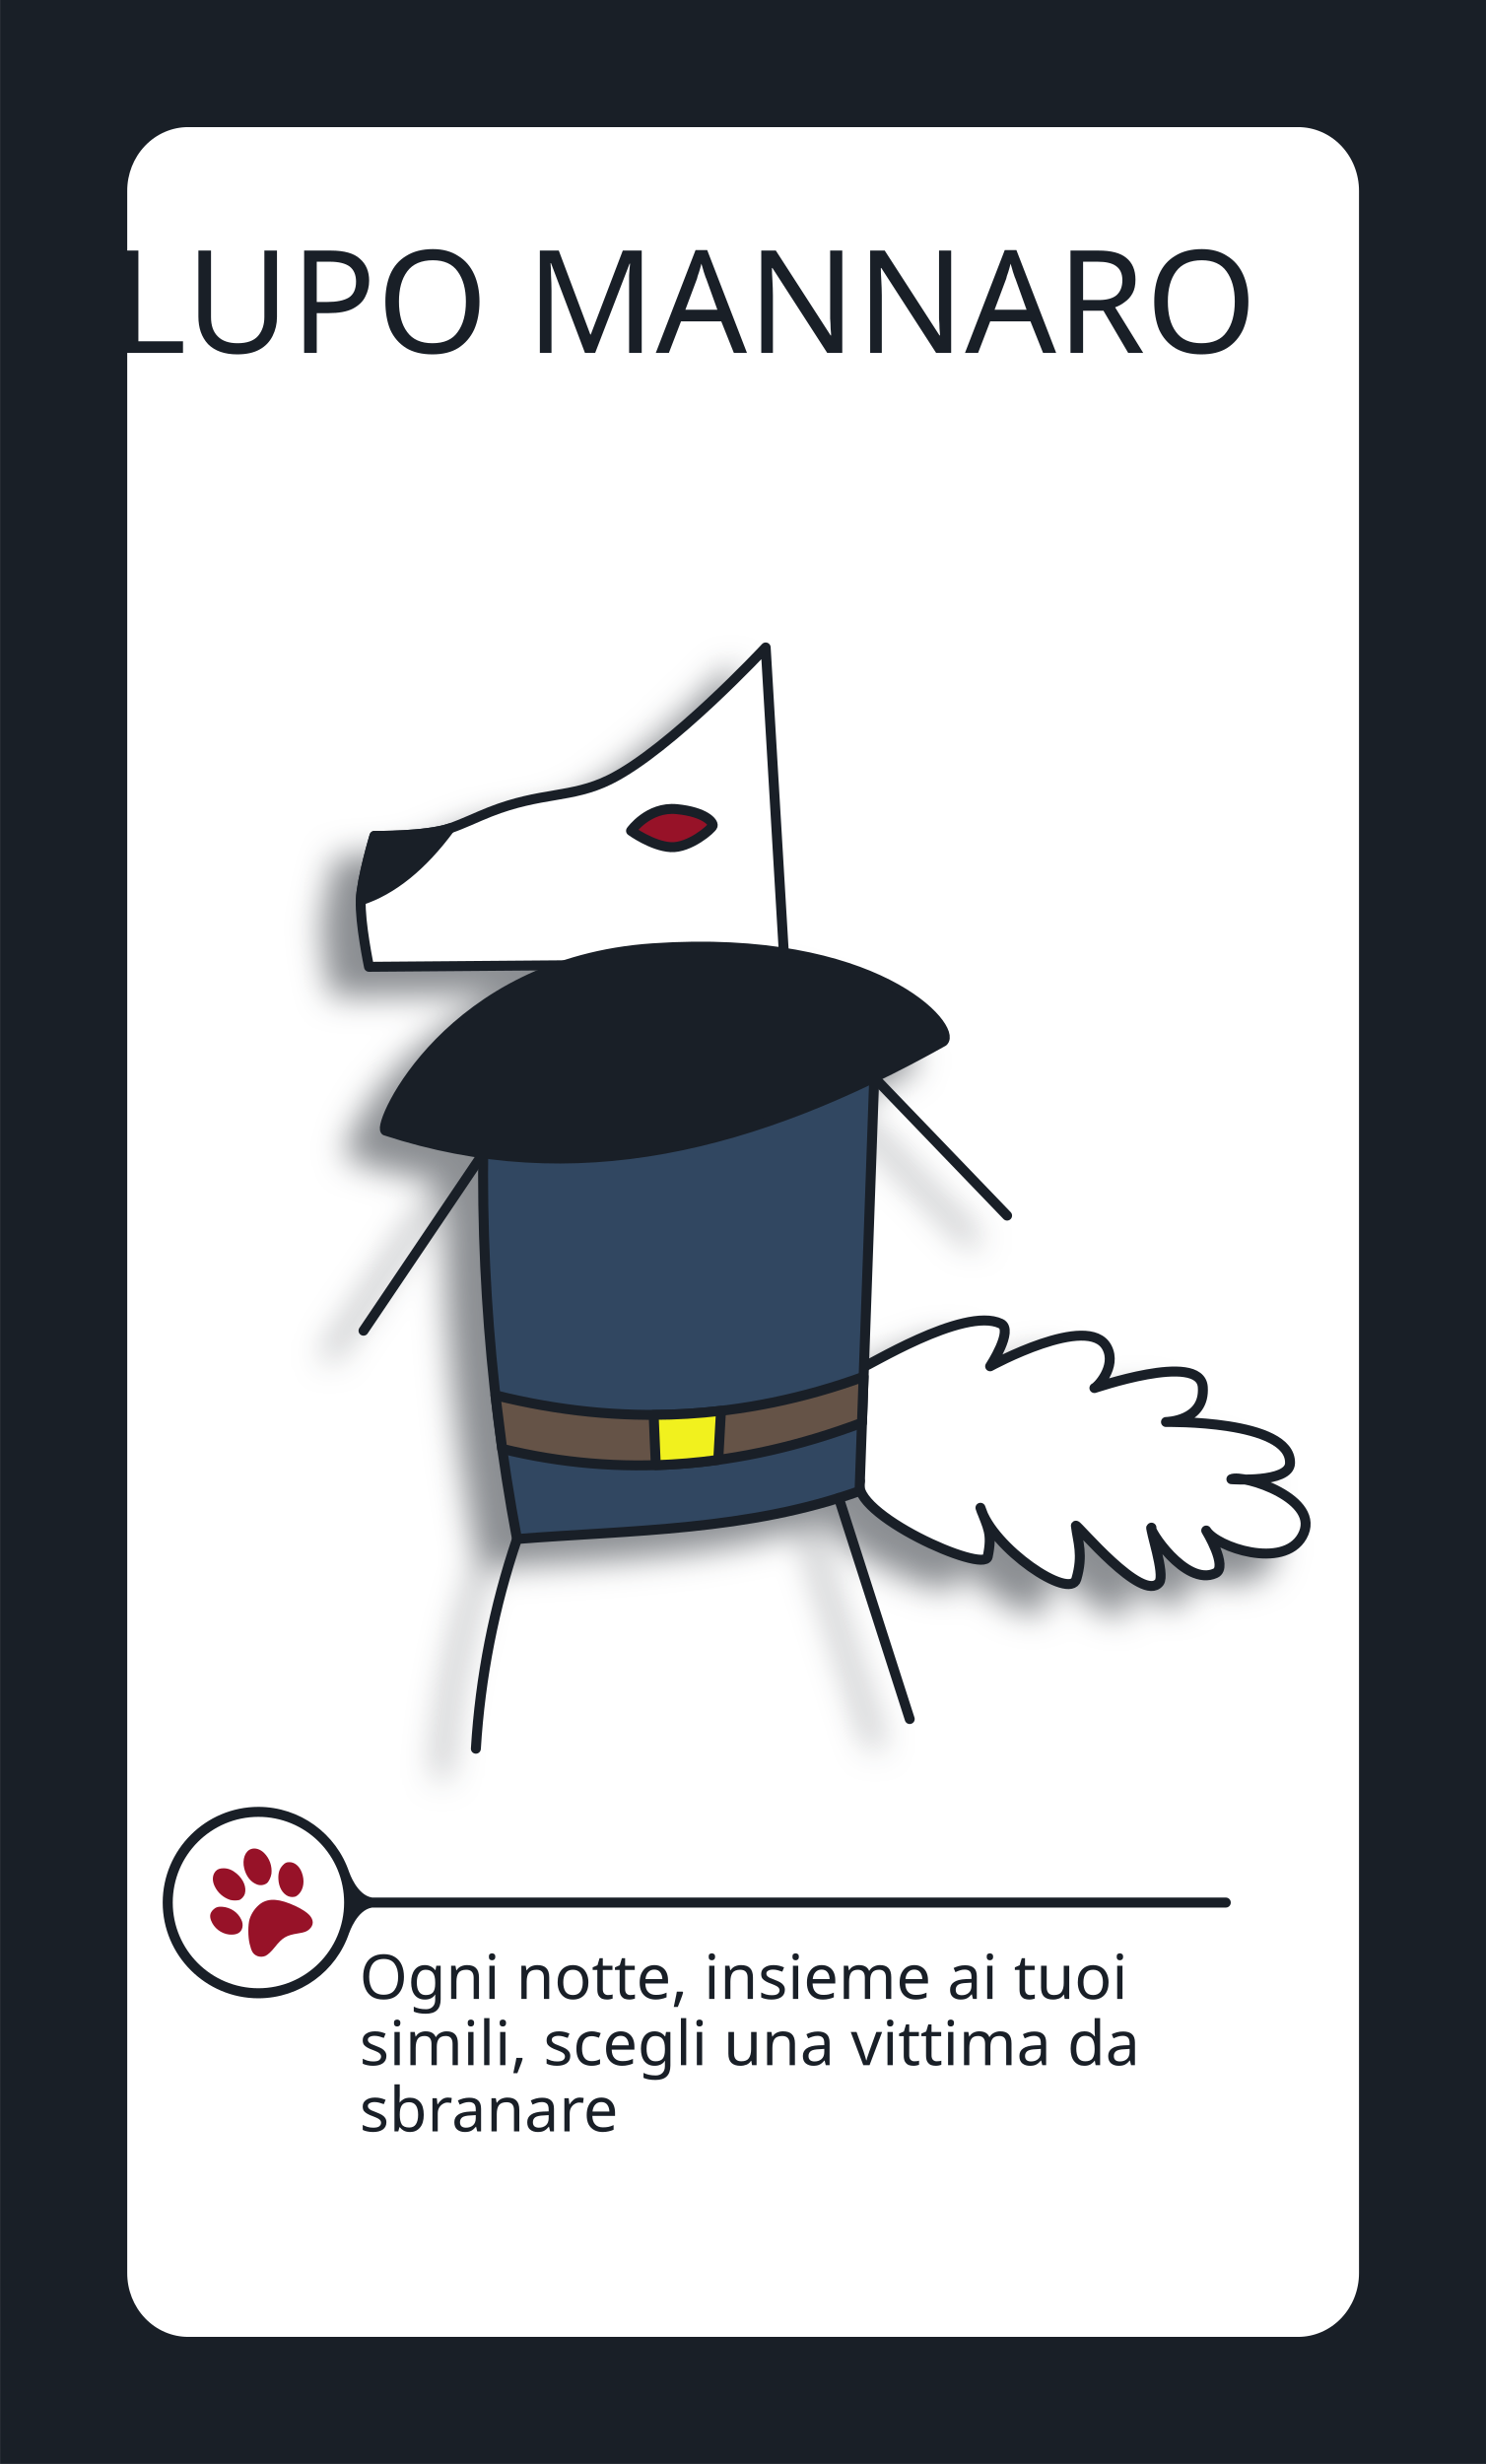
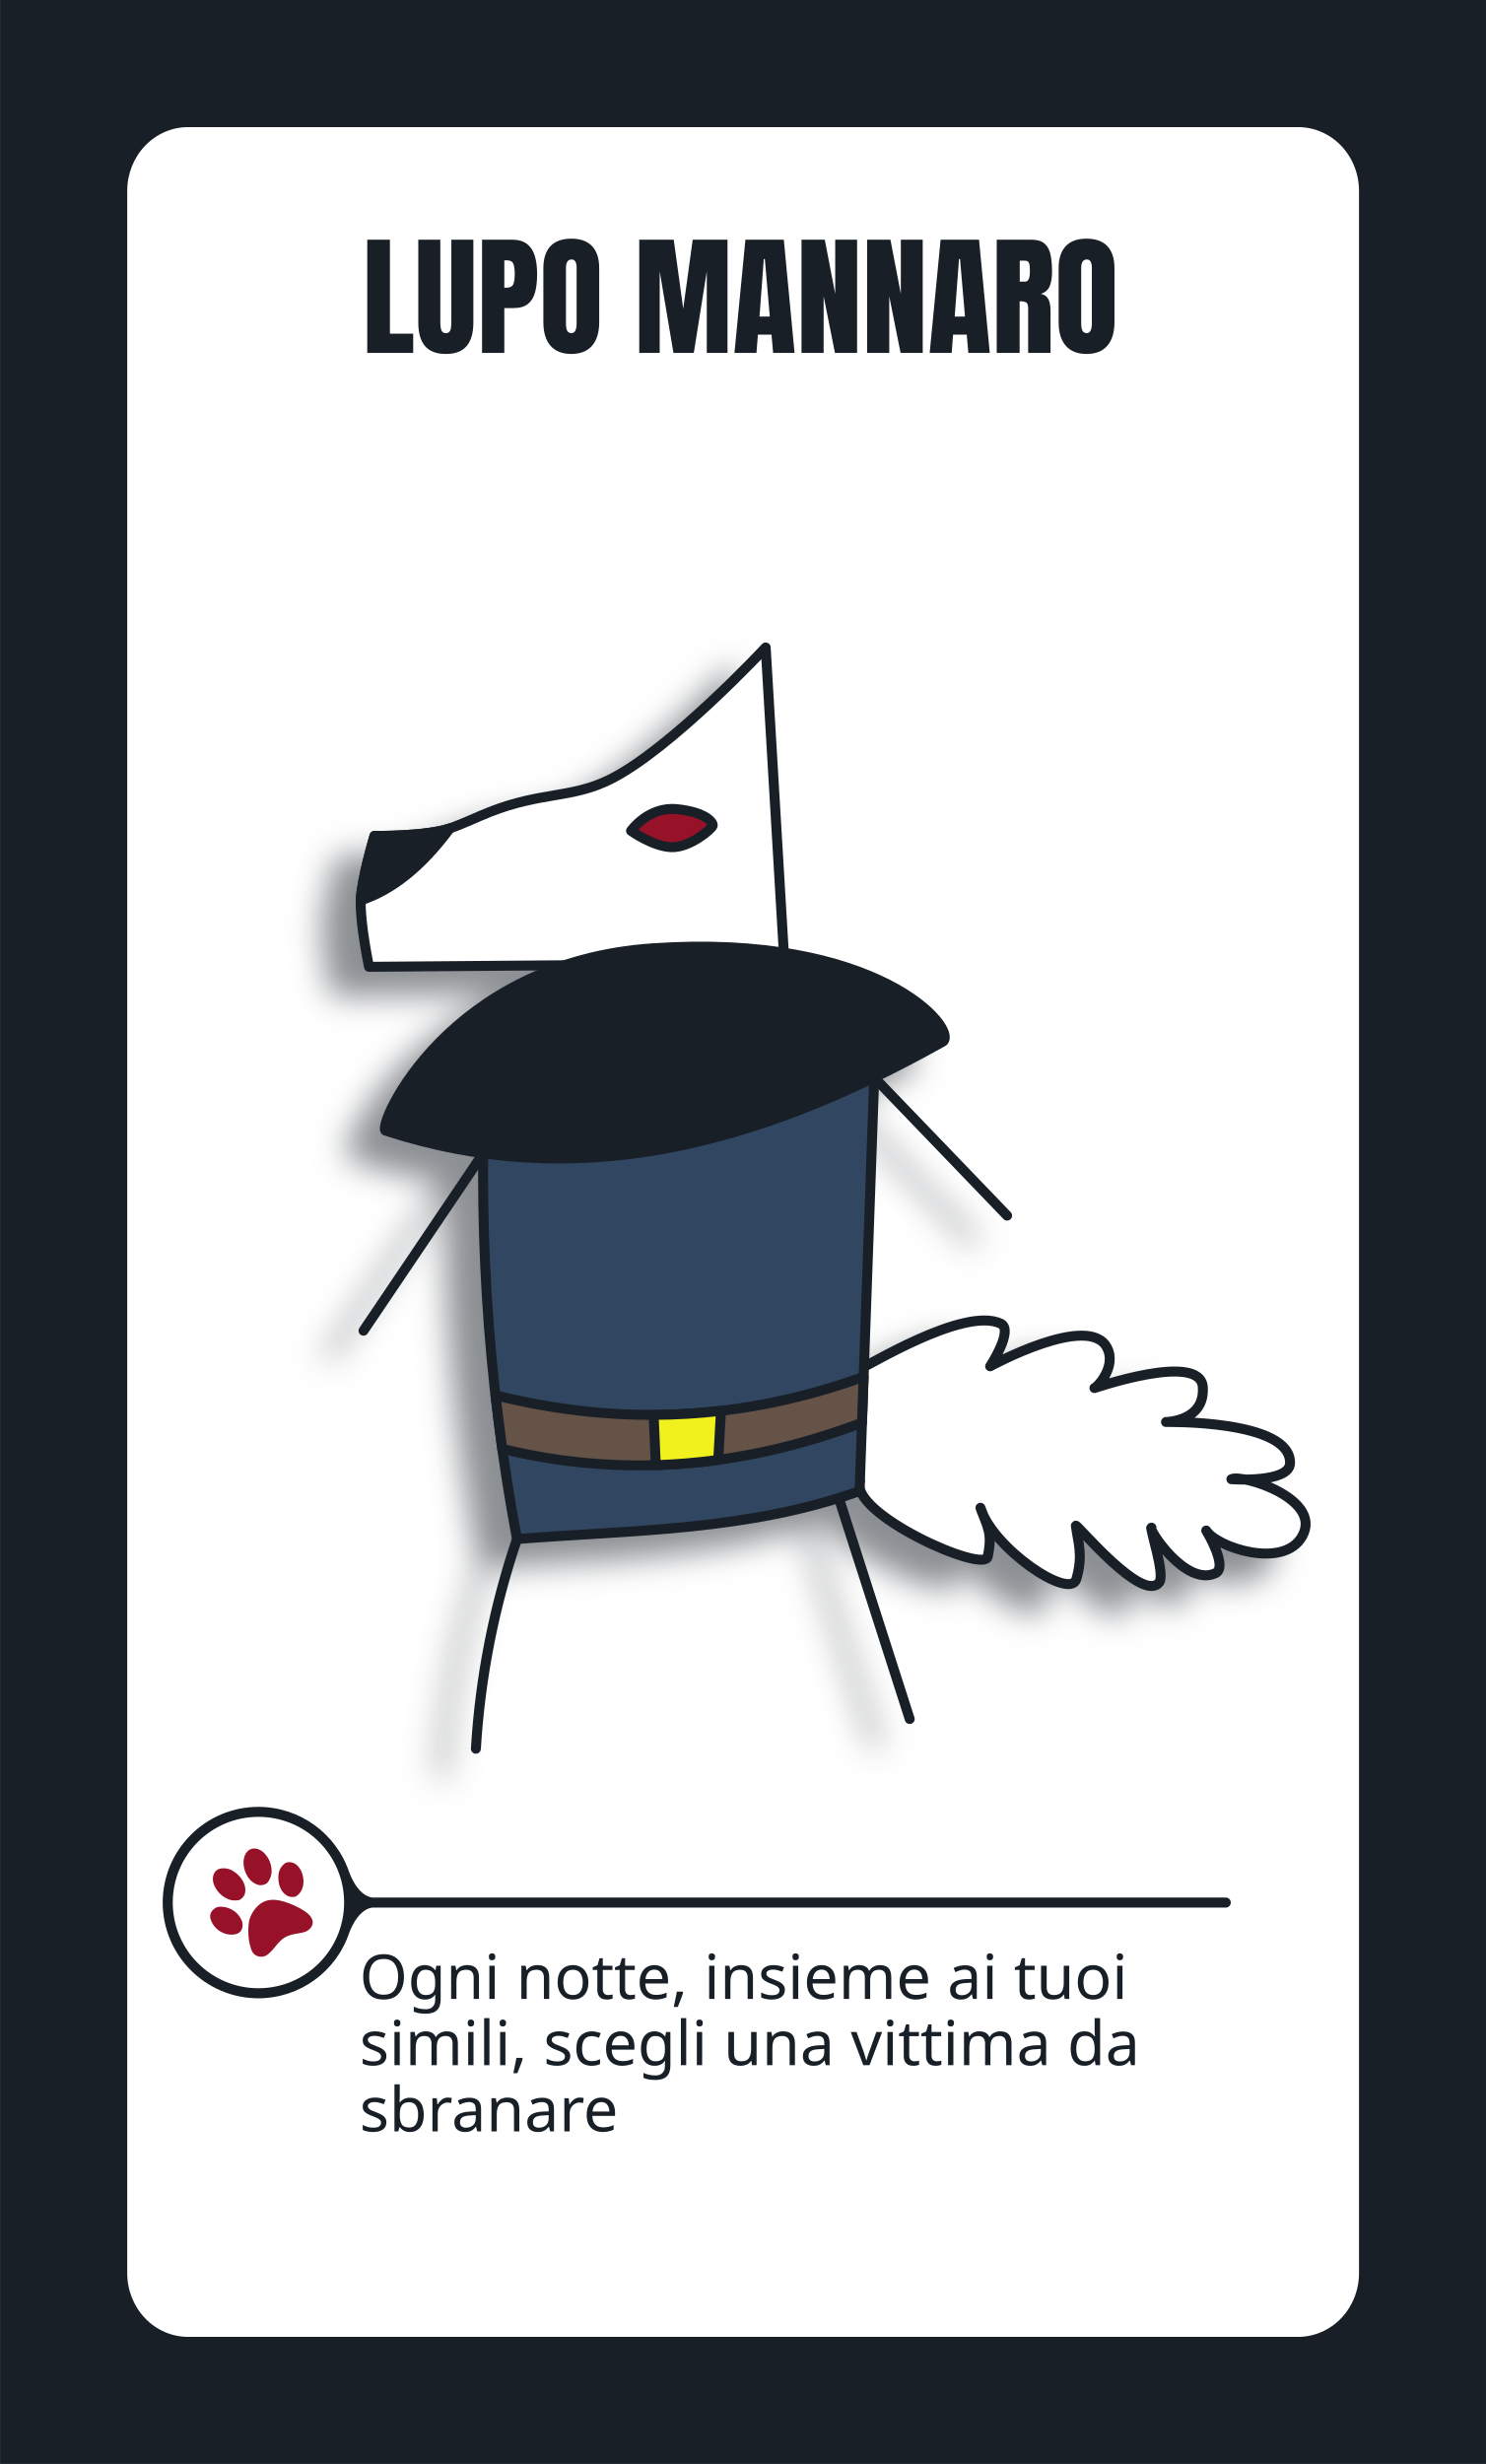
<svg xmlns="http://www.w3.org/2000/svg" width="287.245" height="476.219" viewBox="0 0 76 126">
  <defs>
    <filter id="b" width="1.125" height="1.099" x="-.081" y="-.038" style="color-interpolation-filters:sRGB">
      <feFlood flood-color="#191f27" flood-opacity=".502" result="flood" />
      <feGaussianBlur in="SourceGraphic" result="blur" stdDeviation=".5" />
      <feOffset dx="-1.1" dy=".8" in="blur" result="offset" />
      <feComposite in="flood" in2="offset" operator="in" result="comp1" />
      <feComposite in="SourceGraphic" in2="comp1" result="comp2" />
    </filter>
    <path id="a" d="M-425-941h85.185v34.354H-425z" />
  </defs>
  <path d="M-326.06 491.183v75.582h44.09v-75.582h-41.92z" style="fill:#191f27;fill-opacity:1;stroke:#191f27;stroke-width:3.779;stroke-linecap:round;stroke-linejoin:miter;stroke-miterlimit:3.3;stroke-dasharray:none;stroke-opacity:1;paint-order:markers stroke fill" transform="translate(520.675 -776.833)scale(1.58766)" />
  <path d="M773.671 118.269h63.062a3.46 3.46 0 0 1 3.47 3.469V234.8a3.46 3.46 0 0 1-3.47 3.469h-63.062a3.46 3.46 0 0 1-3.469-3.47V121.739a3.46 3.46 0 0 1 3.469-3.47" style="fill:#fff;fill-opacity:1;stroke:none;stroke-width:.204;stroke-linecap:round;stroke-linejoin:round;stroke-miterlimit:3.3;stroke-opacity:1" transform="matrix(.9 0 0 .94166 -686.675 -104.869)" />
  <text xml:space="preserve" x="-89.455" style="font-style:normal;font-variant:normal;font-weight:400;font-stretch:normal;font-size:6px;line-height:6.425px;font-family:Candara;-inkscape-font-specification:Candara;text-align:start;letter-spacing:0;word-spacing:0;writing-mode:lr-tb;direction:ltr;white-space:pre;shape-inside:url(#a);shape-padding:.922;display:inline;fill:#191f27;fill-opacity:1;stroke:none;stroke-width:4.535;stroke-linecap:round;stroke-linejoin:round;stroke-miterlimit:3.3;paint-order:fill markers stroke" transform="translate(241.906 595.11)scale(.52707)">
    <tspan x="-424.078" y="-935.156">Ogni notte, insieme ai tuoi </tspan>
    <tspan x="-424.078" y="-928.731">simili, scegli una vittima da </tspan>
    <tspan x="-424.078" y="-922.306">sbranare</tspan>
  </text>
-   <text xml:space="preserve" x="-343.258" y="443.981" style="font-style:normal;font-variant:normal;font-weight:400;font-stretch:normal;font-size:4.614px;line-height:5.919px;font-family:&quot;Franklin Gothic Medium Cond&quot;;-inkscape-font-specification:&quot;Franklin Gothic Medium Cond&quot;;text-align:center;letter-spacing:0;word-spacing:0;writing-mode:lr-tb;direction:ltr;text-anchor:middle;fill:#191f27;fill-opacity:1;stroke:none;stroke-width:1.308;stroke-linecap:round;stroke-linejoin:round;stroke-miterlimit:3.3;paint-order:fill markers stroke" transform="translate(582.846 -686.843)scale(1.58766)">
-     <tspan x="-343.258" y="443.981" style="font-style:normal;font-variant:normal;font-weight:400;font-stretch:normal;font-family:Impact;-inkscape-font-specification:Impact;letter-spacing:0;word-spacing:0;fill:#191f27;fill-opacity:1;stroke-width:1.308">LUPO MANNARO</tspan>
-   </text>
+   <path d="M-353.799 443.981L-355.279 443.981L-355.279 440.333L-354.549 440.333L-354.549 443.359L-353.799 443.359L-353.799 443.981M-352.748 444.014Q-353.204 444.014-353.420 443.758Q-353.635 443.502-353.635 443.005L-353.635 440.333L-352.926 440.333L-352.926 442.976Q-352.926 443.067-352.916 443.151Q-352.906 443.235-352.868 443.289Q-352.831 443.343-352.748 443.343Q-352.663 443.343-352.626 443.290Q-352.588 443.237-352.579 443.152Q-352.570 443.067-352.570 442.976L-352.570 440.333L-351.861 440.333L-351.861 443.005Q-351.861 443.502-352.076 443.758Q-352.292 444.014-352.748 444.014M-350.864 443.981L-351.581 443.981L-351.581 440.333L-350.617 440.333Q-350.315 440.333-350.137 440.468Q-349.960 440.602-349.883 440.851Q-349.807 441.100-349.807 441.444Q-349.807 441.776-349.871 442.021Q-349.935 442.267-350.100 442.402Q-350.265 442.536-350.567 442.536L-350.864 442.536L-350.864 443.981M-350.864 440.998L-350.864 441.881L-350.822 441.881Q-350.619 441.881-350.574 441.767Q-350.528 441.653-350.528 441.432Q-350.528 441.224-350.573 441.111Q-350.617 440.998-350.783 440.998L-350.864 440.998M-348.706 444.014Q-349.144 444.014-349.375 443.750Q-349.606 443.486-349.606 442.986L-349.606 441.253Q-349.606 440.785-349.377 440.542Q-349.148 440.300-348.706 440.300Q-348.265 440.300-348.036 440.542Q-347.807 440.785-347.807 441.253L-347.807 442.986Q-347.807 443.486-348.038 443.750Q-348.269 444.014-348.706 444.014M-348.700 443.343Q-348.534 443.343-348.534 443.021L-348.534 441.241Q-348.534 440.971-348.696 440.971Q-348.878 440.971-348.878 441.247L-348.878 443.025Q-348.878 443.195-348.837 443.269Q-348.795 443.343-348.700 443.343M-345.858 443.981L-346.517 443.981L-346.517 440.333L-345.406 440.333L-345.100 442.557L-344.795 440.333L-343.674 440.333L-343.674 443.981L-344.341 443.981L-344.341 441.353L-344.760 443.981L-345.415 443.981L-345.858 441.353L-345.858 443.981M-342.741 443.981L-343.450 443.981L-343.097 440.333L-341.860 440.333L-341.514 443.981L-342.204 443.981L-342.256 443.392L-342.695 443.392L-342.741 443.981M-342.505 440.955L-342.643 442.810L-342.312 442.810L-342.471 440.955L-342.505 440.955M-340.577 443.981L-341.290 443.981L-341.290 440.333L-340.540 440.333L-340.204 442.080L-340.204 440.333L-339.499 440.333L-339.499 443.981L-340.212 443.981L-340.577 442.157L-340.577 443.981M-338.463 443.981L-339.176 443.981L-339.176 440.333L-338.425 440.333L-338.090 442.080L-338.090 440.333L-337.385 440.333L-337.385 443.981L-338.098 443.981L-338.463 442.157L-338.463 443.981M-336.452 443.981L-337.161 443.981L-336.809 440.333L-335.571 440.333L-335.225 443.981L-335.915 443.981L-335.967 443.392L-336.407 443.392L-336.452 443.981M-336.216 440.955L-336.355 442.810L-336.023 442.810L-336.183 440.955L-336.216 440.955M-334.263 443.981L-335.001 443.981L-335.001 440.333L-333.882 440.333Q-333.602 440.333-333.459 440.460Q-333.316 440.588-333.267 440.817Q-333.219 441.046-333.219 441.355Q-333.219 441.653-333.294 441.832Q-333.370 442.010-333.579 442.078Q-333.407 442.113-333.338 442.249Q-333.268 442.385-333.268 442.601L-333.268 443.981L-333.988 443.981L-333.988 442.553Q-333.988 442.393-334.053 442.355Q-334.118 442.317-334.263 442.317L-334.263 443.981M-334.259 441.009L-334.259 441.684L-334.083 441.684Q-333.932 441.684-333.932 441.355Q-333.932 441.141-333.965 441.075Q-333.998 441.009-334.089 441.009L-334.259 441.009M-332.108 444.014Q-332.545 444.014-332.776 443.750Q-333.007 443.486-333.007 442.986L-333.007 441.253Q-333.007 440.785-332.778 440.542Q-332.549 440.300-332.108 440.300Q-331.666 440.300-331.437 440.542Q-331.208 440.785-331.208 441.253L-331.208 442.986Q-331.208 443.486-331.439 443.750Q-331.670 444.014-332.108 444.014M-332.102 443.343Q-331.936 443.343-331.936 443.021L-331.936 441.241Q-331.936 440.971-332.097 440.971Q-332.280 440.971-332.280 441.247L-332.280 443.025Q-332.280 443.195-332.238 443.269Q-332.197 443.343-332.102 443.343" style="fill:#191f27;fill-opacity:1;stroke:none" transform="translate(582.846 -686.843)scale(1.58766)" />
  <path d="M94.066 233.145c-.14-.059-.19-.137-.253-.4-.054-.229-.054-.614.001-.793a1 1 0 0 1 .363-.504c.267-.177.602-.152 1.115.085.193.09.37.204.449.292.145.161.142.326-.007.46-.08.071-.151.097-.362.13-.377.06-.501.134-.747.444-.114.144-.22.241-.301.28a.36.36 0 0 1-.26.006zm-.906-.693a.72.72 0 0 1-.592-.463c-.047-.137-.028-.235.066-.332.082-.084.165-.111.304-.1.268.022.5.18.607.413a.38.38 0 0 1 .035.259c-.04.167-.185.243-.42.222m.026-1.116a.84.84 0 0 1-.495-.433c-.09-.18-.08-.367.025-.488.061-.068.137-.097.259-.097.15 0 .283.054.421.17.224.191.325.445.263.656-.025.083-.114.178-.185.198a.7.7 0 0 1-.288-.005zm1.865-.12c-.18-.085-.296-.288-.31-.545-.01-.2.031-.333.141-.451.071-.077.12-.1.215-.099.167 0 .318.125.395.325.104.266.065.547-.096.708a.4.4 0 0 1-.098.073.35.35 0 0 1-.247-.012m-1.02-.384c-.187-.077-.328-.26-.39-.505-.073-.29.027-.568.227-.63.132-.043.29.008.414.13a.82.82 0 0 1 .235.667c-.018.117-.084.255-.146.305a.34.34 0 0 1-.34.033" style="fill:#971228;fill-opacity:1;stroke:none;stroke-width:.195;stroke-dasharray:none;stroke-opacity:1" transform="translate(-136.178 -270.128)scale(1.58766)" />
  <path d="M-358.785 490.81a3.086 3.086 0 0 0-3.084 3.082c0 1.7 1.383 3.084 3.084 3.084a3.09 3.09 0 0 0 2.926-2.115v.006s.244-.736.736-.813h27.502a.16.16 0 0 0 .16-.163.16.16 0 0 0-.16-.16h-27.5c-.493-.074-.738-.814-.738-.814v.005a3.09 3.09 0 0 0-2.926-2.112zm0 .322a2.756 2.756 0 0 1 2.76 2.763 2.76 2.76 0 1 1-2.76-2.763" style="baseline-shift:baseline;display:inline;overflow:visible;vector-effect:none;fill:#191f27;stroke-linecap:round;stroke-linejoin:round;stroke-miterlimit:3.3;paint-order:markers stroke fill;enable-background:accumulate;stop-color:#000" transform="translate(582.846 -686.843)scale(1.58766)" />
  <g style="filter:url(#b)" transform="translate(582.846 -686.843)scale(1.58766)">
    <path d="M-339.408 480.315c-.351 1.05 4.003 2.993 4.117 2.438.158-.773.002-.924-.234-1.576.384 1.296 2.887 2.996 3.09 2.294.228-.79.045-1.196-.016-1.717.042-.042 2.151 2.51 2.685 1.826.2-.256-.315-1.75-.25-1.763-.139-.006 1.088 1.917 2.06 1.467.425-.197-.296-1.374-.296-1.374.33.537 2.482 1.261 3.09.188.68-1.204-1.918-2.014-2.279-1.842 0 0 1.87.137 1.889-.515.038-1.403-3.996-1.327-3.996-1.327s1.261-.016 1.186-1.123c-.078-1.163-3.558.062-3.496.03.067.004.74-.683.406-1.31-.596-1.122-3.761.609-3.761.609s.769-1.17.343-1.374c-1.2-.573-4.42 1.462-4.407 1.378l-.806 2.805z" style="fill:#fff;fill-opacity:1;stroke:#191f27;stroke-width:.321;stroke-linecap:round;stroke-linejoin:round;stroke-miterlimit:3.3;stroke-dasharray:none;stroke-opacity:1" />
    <path d="M-350.455 482.183c3.703-.29 7.442-.261 11.035-1.545l.53-14.92-12.537.75q-.484 7.967.972 15.715" style="fill:#314761;fill-opacity:1;stroke:#191f27;stroke-width:.321;stroke-linecap:round;stroke-linejoin:round;stroke-miterlimit:3.3;stroke-dasharray:none;stroke-opacity:1" />
    <path d="m-348.928 463.703-6.295.05s-.296-1.423-.265-2.142c.03-.706.441-2.074.441-2.074s1.659.02 2.428-.243c.42-.144.88-.368 1.291-.53 1.655-.65 2.623-.433 3.852-1.037 1.972-.97 5.032-4.26 5.032-4.26l.586 9.864z" style="fill:#fff;fill-opacity:1;stroke:#191f27;stroke-width:.321;stroke-linecap:round;stroke-linejoin:round;stroke-miterlimit:3.3;stroke-dasharray:none;stroke-opacity:1" />
    <path d="M-352.619 459.294c-.77.263-2.428.242-2.428.242s-.41 1.369-.441 2.075q1.523-.495 2.87-2.317" style="fill:#191f27;fill-opacity:1;stroke:#191f27;stroke-width:.321;stroke-linecap:round;stroke-linejoin:round;stroke-miterlimit:3.3;stroke-dasharray:none;stroke-opacity:1" />
    <path d="M-350.932 479.278q5.67 1.39 11.59-.84l.053-1.481q-5.806 2.108-11.86.596z" style="fill:#655347;fill-opacity:1;stroke:#191f27;stroke-width:.321;stroke-linecap:round;stroke-linejoin:round;stroke-miterlimit:3.3;stroke-dasharray:none;stroke-opacity:1" />
    <path d="M-343.884 478.054a19 19 0 0 1-2.169.13c.023.514.048 1.111.069 1.62q1.002-.031 2.012-.17z" style="fill:#f1f11e;fill-opacity:1;stroke:#191f27;stroke-width:.321;stroke-linecap:round;stroke-linejoin:round;stroke-miterlimit:3.3;stroke-dasharray:none;stroke-opacity:1" />
    <path d="m-351.544 469.76-3.856 5.713M-350.455 482.183a25.9 25.9 0 0 0-1.325 6.754M-340.089 480.861l2.285 7.12M-338.947 467.318l4.28 4.448" style="fill:none;fill-opacity:.255;stroke:#191f27;stroke-width:.321;stroke-linecap:round;stroke-linejoin:round;stroke-miterlimit:3.3;stroke-dasharray:none;stroke-opacity:1" />
    <path d="M-354.693 469.028c6.077 1.988 11.894.532 17.966-2.87.472-.422-2.129-3.497-9.358-3.001-6.572.45-8.873 5.678-8.608 5.87" style="fill:#191f27;fill-opacity:1;stroke:#191f27;stroke-width:.321;stroke-linecap:round;stroke-linejoin:round;stroke-miterlimit:3.3;stroke-dasharray:none;stroke-opacity:1" />
    <path d="M-346.781 459.373s.68.493 1.28.526c.601.033 1.32-.586 1.349-.69.029-.105-.236-.443-1.156-.534-.919-.09-1.473.698-1.473.698" style="fill:#971228;fill-opacity:1;stroke:#191f27;stroke-width:.321;stroke-linecap:round;stroke-linejoin:round;stroke-miterlimit:3.3;stroke-dasharray:none;stroke-dashoffset:11.159;stroke-opacity:1" />
  </g>
</svg>
